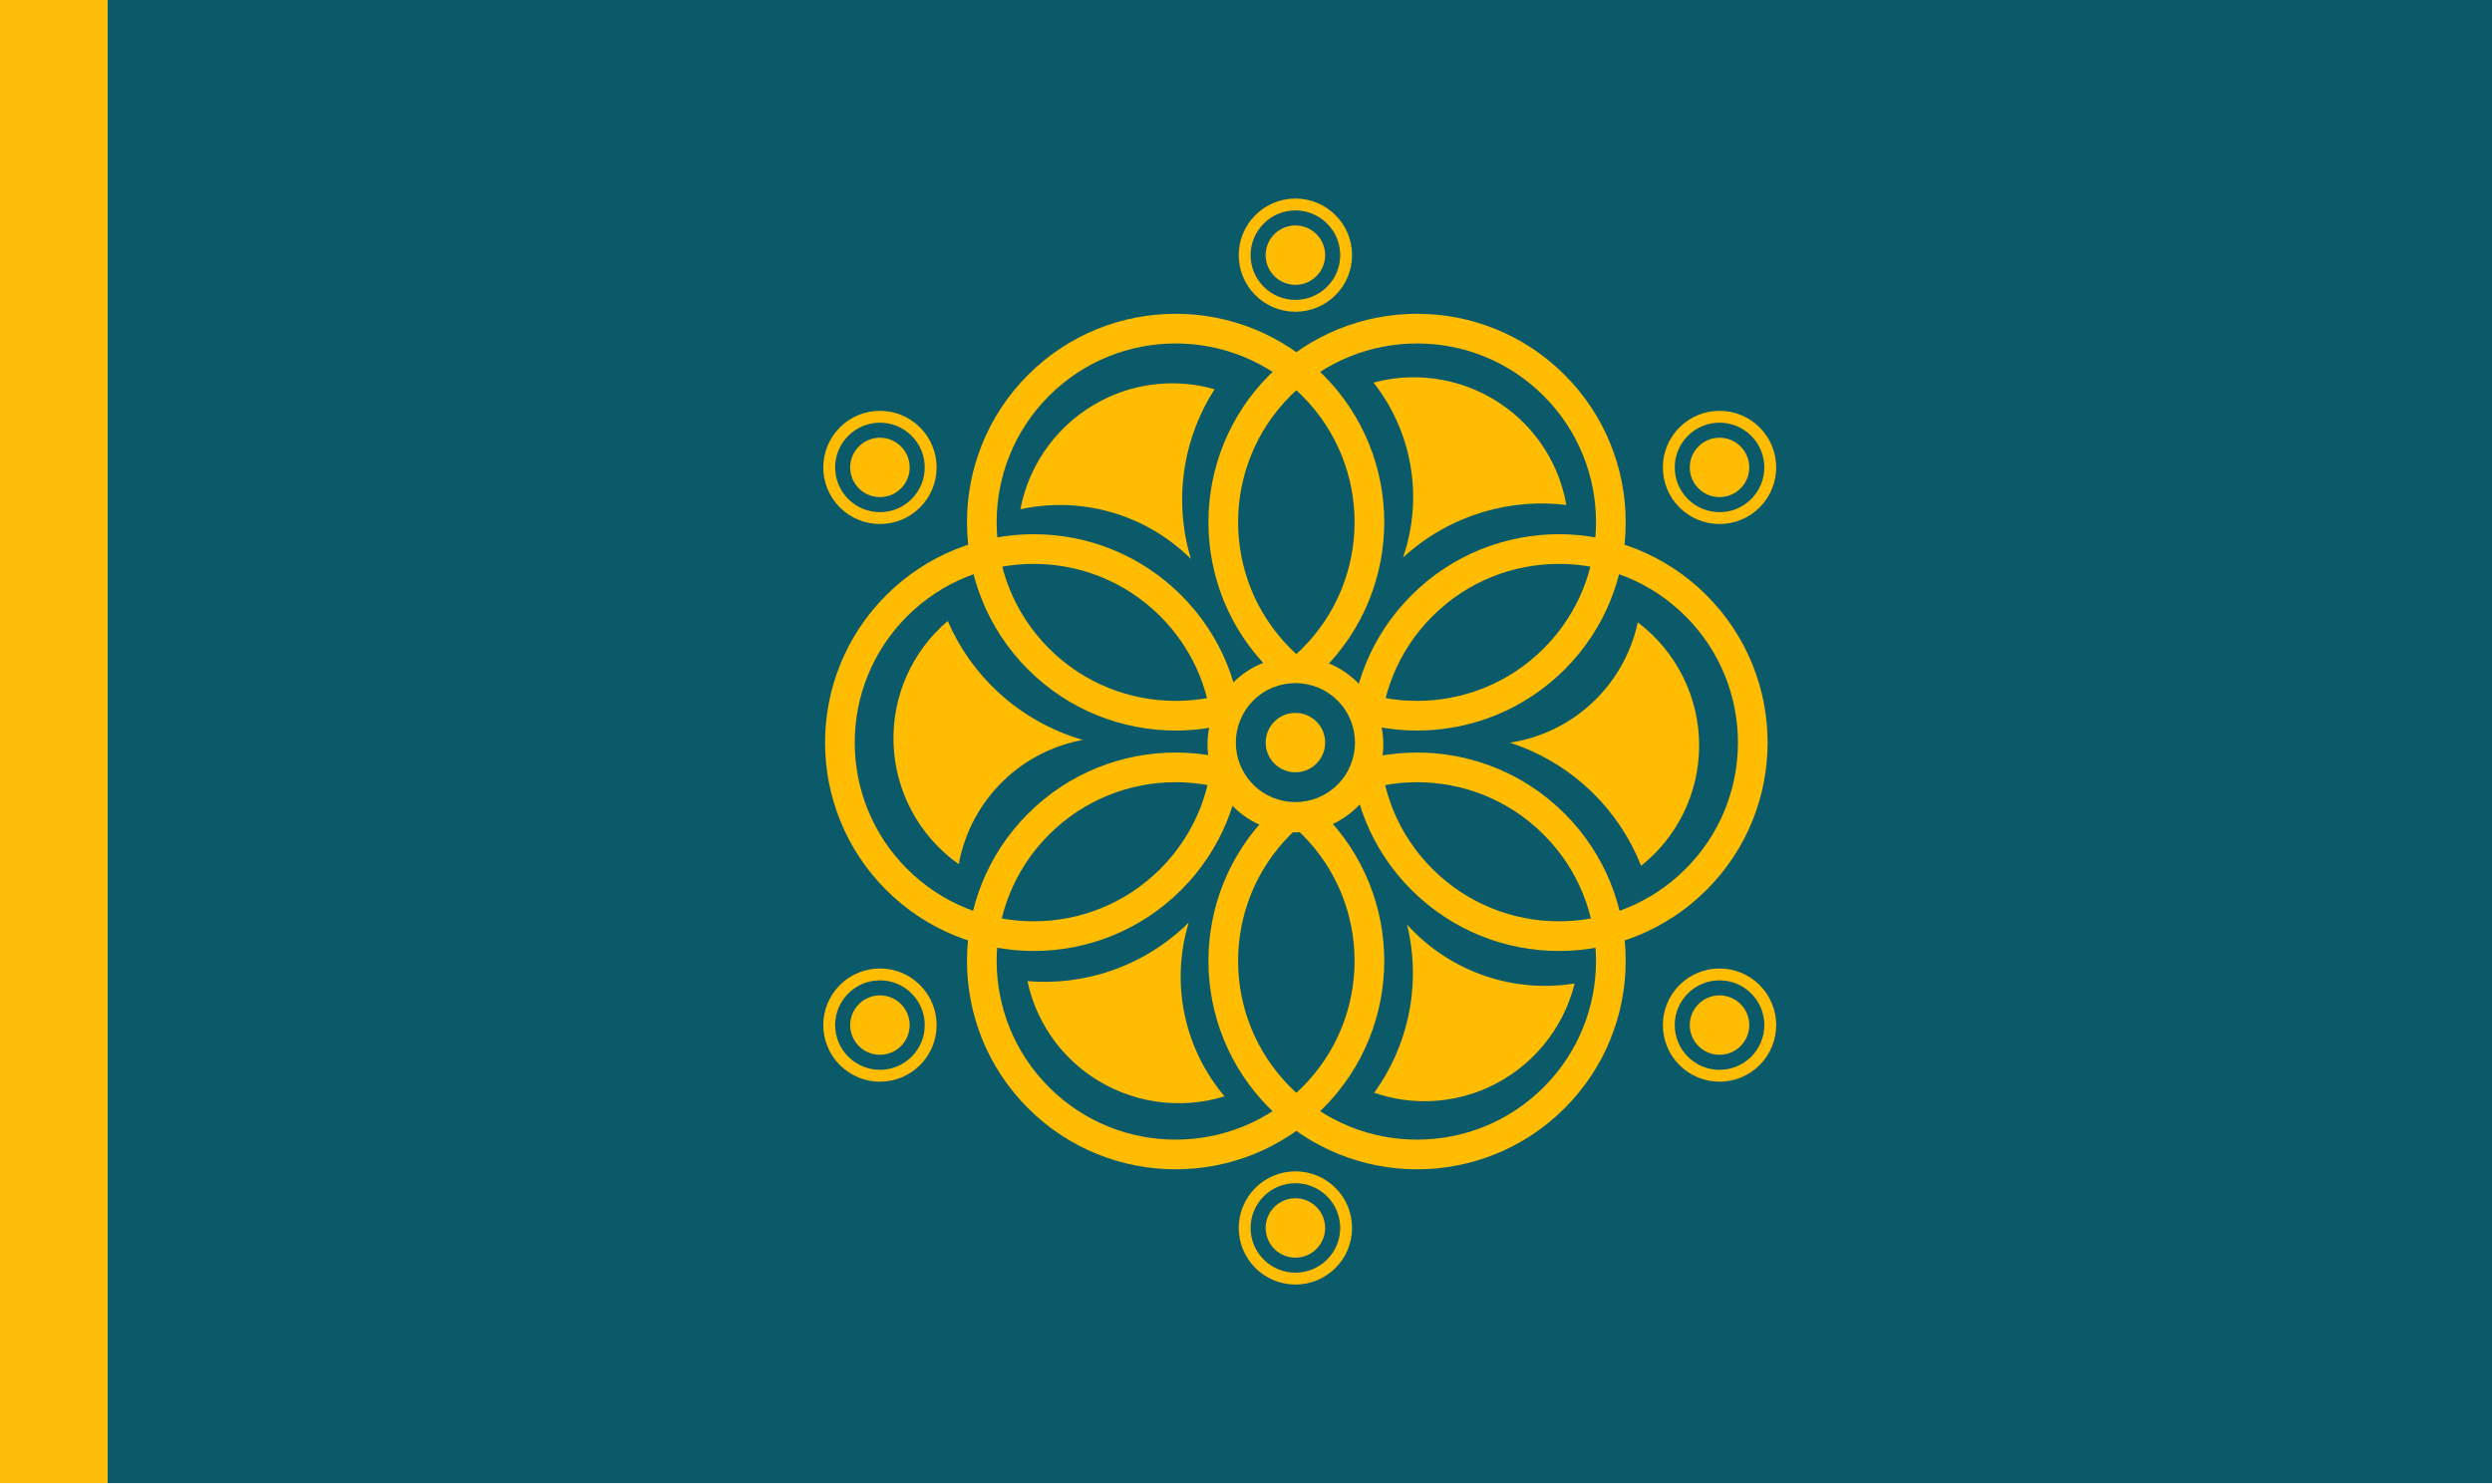
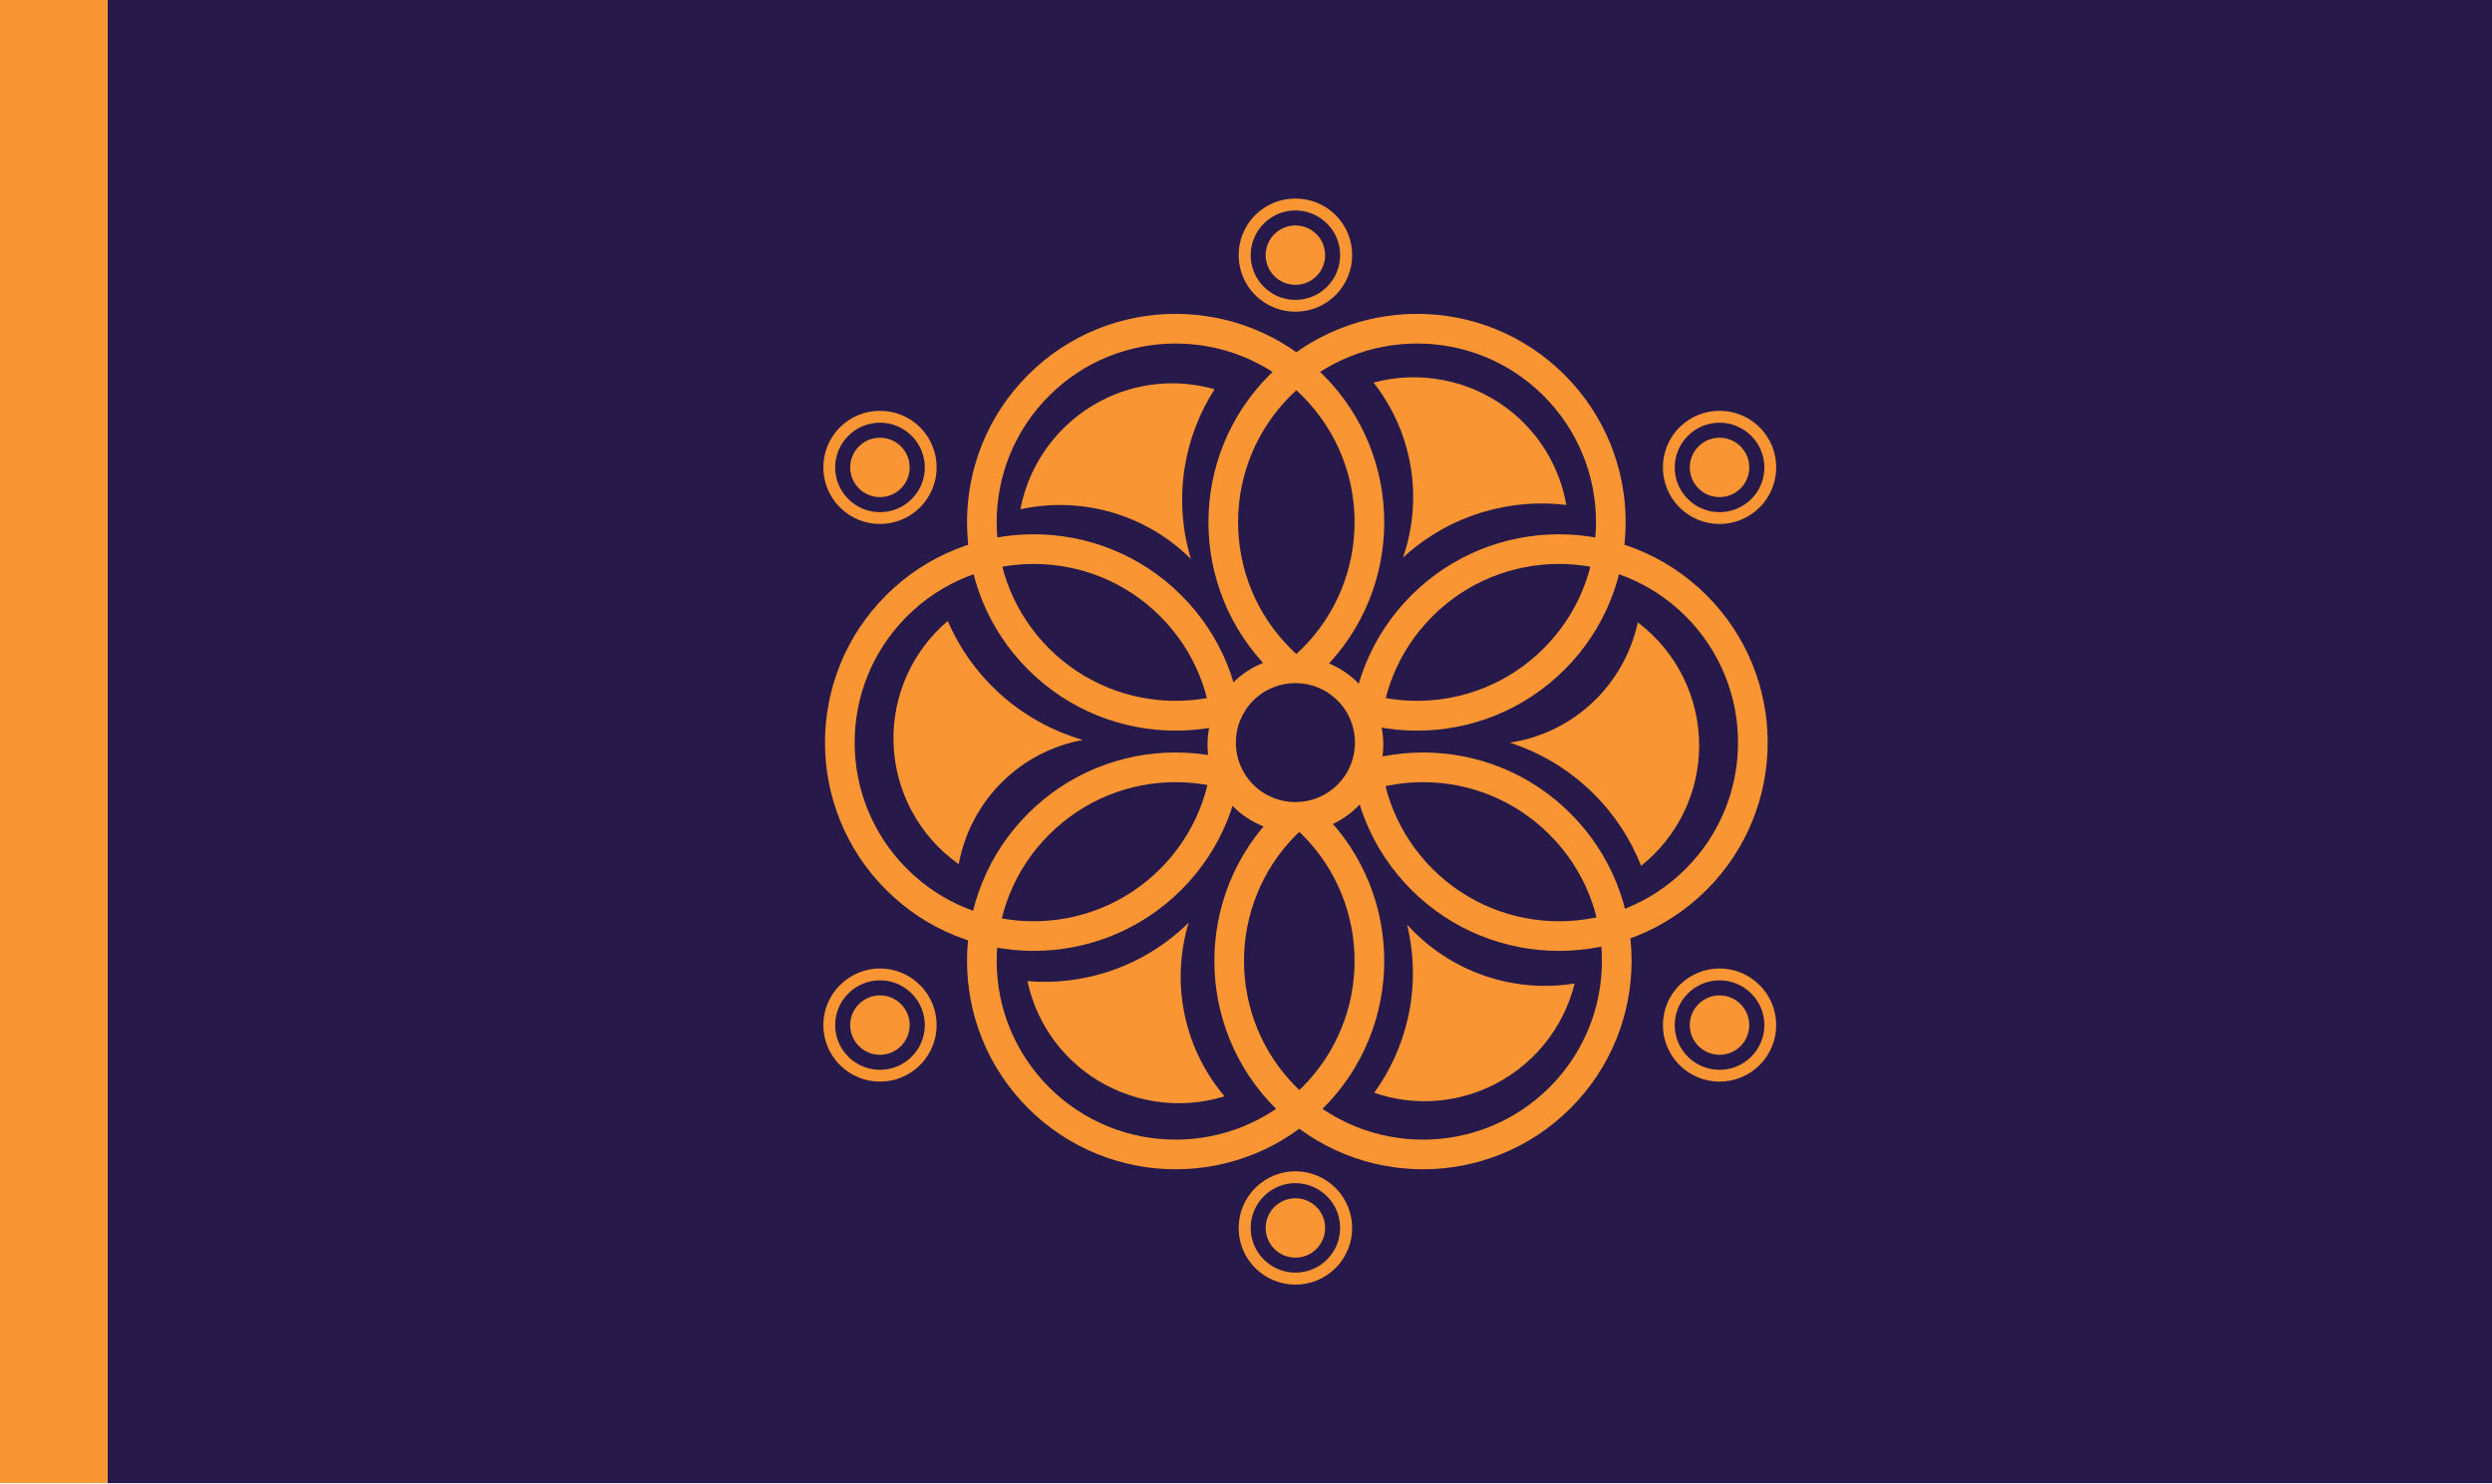
- <svg xmlns="http://www.w3.org/2000/svg" xmlns:xlink="http://www.w3.org/1999/xlink" height="100%" stroke-miterlimit="10" style="fill-rule:nonzero;clip-rule:evenodd;stroke-linecap:round;stroke-linejoin:round;" version="1.1" viewBox="0 0 420 250" width="100%" xml:space="preserve">
-   <defs>
-     <path d="M-0.086 250L18.113 250L18.113-7.99361e-15L-0.086-7.99361e-15L-0.086 250Z" id="Fill" />
-   </defs>
-   <clipPath id="ArtboardFrame">
-     <rect height="250" width="420" x="0" y="0" />
-   </clipPath>
-   <g clip-path="url(#ArtboardFrame)" id="Layer-1">
-     <g opacity="1">
-       <g opacity="1">
-         <path d="M18.113 250L420 250L420 3.32838e-14L18.113 3.32838e-14L18.113 250Z" fill="#0a5a6a" fill-rule="nonzero" opacity="1" stroke="none" />
-         <g opacity="1">
-           <use fill="#fcbc09" fill-rule="nonzero" opacity="1" stroke="none" xlink:href="#Fill" />
-           <clipPath clip-rule="nonzero" id="ClipPath">
-             <use xlink:href="#Fill" />
-           </clipPath>
-           <g clip-path="url(#ClipPath)">
-             <path d="M0.952 248.907L17.076 248.907L17.076 1.093L0.952 1.093L0.952 248.907Z" fill="#fcbc09" fill-rule="nonzero" opacity="1" stroke="none" />
-           </g>
-         </g>
-         <g opacity="1">
-           <clipPath clip-rule="nonzero" id="ClipPath_2">
-             <path d="M161.627 198.449L234.649 198.449L234.649 125.508L161.627 125.508L161.627 198.449Z" />
-           </clipPath>
-           <g clip-path="url(#ClipPath_2)">
-             <path d="M221.233 138.909C233.988 151.65 233.988 172.307 221.233 185.048C208.478 197.79 187.798 197.79 175.043 185.048C162.287 172.307 162.287 151.65 175.043 138.909C187.798 126.168 208.478 126.168 221.233 138.909Z" fill="none" opacity="1" stroke="#ffbc00" stroke-linecap="butt" stroke-linejoin="miter" stroke-width="5" />
-           </g>
-         </g>
-         <g opacity="1">
-           <clipPath clip-rule="nonzero" id="ClipPath_3">
-             <path d="M202.319 198.449L275.341 198.449L275.341 125.508L202.319 125.508L202.319 198.449Z" />
-           </clipPath>
-           <g clip-path="url(#ClipPath_3)">
-             <path d="M261.925 138.909C274.68 151.65 274.68 172.307 261.925 185.048C249.17 197.79 228.49 197.79 215.735 185.048C202.98 172.307 202.98 151.65 215.735 138.909C228.49 126.168 249.17 126.168 261.925 138.909Z" fill="none" opacity="1" stroke="#ffbc00" stroke-linecap="butt" stroke-linejoin="miter" stroke-width="5" />
-           </g>
-         </g>
-         <g opacity="1">
-           <clipPath clip-rule="nonzero" id="ClipPath_4">
-             <path d="M161.627 124.492L234.649 124.492L234.649 51.551L161.627 51.551L161.627 124.492Z" />
-           </clipPath>
-           <g clip-path="url(#ClipPath_4)">
-             <path d="M221.233 64.951C233.988 77.693 233.988 98.35 221.233 111.091C208.478 123.832 187.798 123.832 175.043 111.091C162.287 98.35 162.287 77.693 175.043 64.951C187.798 52.21 208.478 52.21 221.233 64.951Z" fill="none" opacity="1" stroke="#ffbc00" stroke-linecap="butt" stroke-linejoin="miter" stroke-width="5" />
-           </g>
-         </g>
-         <g opacity="1">
-           <clipPath clip-rule="nonzero" id="ClipPath_5">
-             <path d="M202.319 124.492L275.341 124.492L275.341 51.551L202.319 51.551L202.319 124.492Z" />
-           </clipPath>
-           <g clip-path="url(#ClipPath_5)">
-             <path d="M261.925 64.951C274.68 77.693 274.68 98.35 261.925 111.091C249.17 123.832 228.49 123.832 215.735 111.091C202.98 98.35 202.98 77.693 215.735 64.951C228.49 52.21 249.17 52.21 261.925 64.951Z" fill="none" opacity="1" stroke="#ffbc00" stroke-linecap="butt" stroke-linejoin="miter" stroke-width="5" />
-           </g>
-         </g>
-         <g opacity="1">
-           <clipPath clip-rule="nonzero" id="ClipPath_6">
-             <path d="M226.24 161.647L299.261 161.647L299.261 88.706L226.24 88.706L226.24 161.647Z" />
-           </clipPath>
-           <g clip-path="url(#ClipPath_6)">
-             <path d="M285.846 102.107C298.601 114.848 298.601 135.505 285.846 148.246C273.091 160.987 252.41 160.987 239.655 148.246C226.9 135.505 226.9 114.848 239.655 102.107C252.41 89.365 273.091 89.365 285.846 102.107Z" fill="none" opacity="1" stroke="#ffbc00" stroke-linecap="butt" stroke-linejoin="miter" stroke-width="5" />
-           </g>
-         </g>
-         <g opacity="1">
-           <clipPath clip-rule="nonzero" id="ClipPath_7">
-             <path d="M137.706 161.647L210.728 161.647L210.728 88.706L137.706 88.706L137.706 161.647Z" />
-           </clipPath>
-           <g clip-path="url(#ClipPath_7)">
-             <path d="M197.313 102.107C210.068 114.848 210.068 135.505 197.313 148.246C184.557 160.987 163.877 160.987 151.122 148.246C138.367 135.505 138.367 114.848 151.122 102.107C163.877 89.365 184.557 89.365 197.313 102.107Z" fill="none" opacity="1" stroke="#ffbc00" stroke-linecap="butt" stroke-linejoin="miter" stroke-width="5" />
-           </g>
-         </g>
-         <g opacity="1">
-           <clipPath clip-rule="nonzero" id="ClipPath_8">
-             <path d="M172.068 187.065L207.488 187.065L207.488 154.411L172.068 154.411L172.068 187.065Z" />
-           </clipPath>
-           <g clip-path="url(#ClipPath_8)">
-             <path d="M173.168 165.386C174.542 171.866 178.347 177.572 183.803 181.335C190.402 185.885 198.724 187.165 206.388 184.808C203.099 180.924 200.809 176.296 199.718 171.328C198.567 166.088 198.783 160.642 200.348 155.51C196.546 159.275 191.92 162.105 186.834 163.778C182.434 165.226 177.786 165.773 173.168 165.386Z" fill="#ffbc00" fill-rule="nonzero" opacity="1" stroke="none" />
-           </g>
-         </g>
-         <g opacity="1">
-           <clipPath clip-rule="nonzero" id="ClipPath_9">
-             <path d="M221.626 179.491L239.881 149.171L267.894 166.002L249.64 196.32L221.626 179.491Z" />
-           </clipPath>
-           <g clip-path="url(#ClipPath_9)">
-             <clipPath clip-rule="nonzero" id="ClipPath_10">
-               <path d="M-1879.59 2676.86L1574.96 2676.86L1574.96-48.828L-1879.59-48.828L-1879.59 2676.86Z" />
-             </clipPath>
-             <g clip-path="url(#ClipPath_10)">
-               <path d="M231.609 184.206C237.874 186.369 244.732 186.054 250.771 183.323C258.076 180.02 263.463 173.554 265.391 165.78C260.364 166.594 255.214 166.169 250.389 164.542C245.301 162.827 240.739 159.833 237.144 155.85C238.414 161.045 238.457 166.464 237.272 171.679C236.247 176.192 234.32 180.452 231.609 184.206Z" fill="#ffbc00" fill-rule="nonzero" opacity="1" stroke="none" />
-             </g>
-           </g>
-         </g>
-         <g opacity="1">
-           <clipPath clip-rule="nonzero" id="ClipPath_11">
-             <path d="M264.68 96.122L229.284 94.826L230.483 62.194L265.877 63.491L264.68 96.122Z" />
-           </clipPath>
-           <g clip-path="url(#ClipPath_11)">
-             <clipPath clip-rule="nonzero" id="ClipPath_12">
-               <path d="M-1879.59 2676.86L1574.96 2676.86L1574.96-48.828L-1879.59-48.828L-1879.59 2676.86Z" />
-             </clipPath>
-             <g clip-path="url(#ClipPath_12)">
-               <path d="M263.983 85.115C262.848 78.59 259.255 72.748 253.941 68.788C247.514 63.999 239.244 62.414 231.499 64.49C234.643 68.492 236.761 73.2 237.67 78.206C238.628 83.483 238.211 88.919 236.459 93.989C240.397 90.367 245.124 87.707 250.267 86.222C254.718 84.935 259.383 84.559 263.983 85.115Z" fill="#ffbc00" fill-rule="nonzero" opacity="1" stroke="none" />
-             </g>
-           </g>
-         </g>
-         <g opacity="1">
-           <clipPath clip-rule="nonzero" id="ClipPath_13">
-             <path d="M214.927 69.777L198.35 101.043L169.462 85.76L186.039 54.495L214.927 69.777Z" />
-           </clipPath>
-           <g clip-path="url(#ClipPath_13)">
-             <clipPath clip-rule="nonzero" id="ClipPath_14">
-               <path d="M-1879.59 2676.86L1574.96 2676.86L1574.96-48.828L-1879.59-48.828L-1879.59 2676.86Z" />
-             </clipPath>
-             <g clip-path="url(#ClipPath_14)">
-               <path d="M204.704 65.611C198.329 63.791 191.499 64.48 185.618 67.535C178.503 71.231 173.475 77.978 171.974 85.846C176.949 84.761 182.115 84.905 187.022 86.267C192.196 87.703 196.913 90.444 200.72 94.226C199.169 89.108 198.831 83.7 199.73 78.427C200.509 73.865 202.2 69.506 204.704 65.611Z" fill="#ffbc00" fill-rule="nonzero" opacity="1" stroke="none" />
-             </g>
-           </g>
-         </g>
-         <path d="M207.854 115.045C202.072 120.824 202.069 130.189 207.854 135.971C213.639 141.746 223.018 141.75 228.803 135.971C234.585 130.193 234.588 120.824 228.803 115.045C223.018 109.27 213.639 109.267 207.854 115.045Z" fill="#ffbc00" fill-rule="nonzero" opacity="1" stroke="none" />
-         <path d="M211.228 118.084C207.308 122.001 207.306 128.35 211.228 132.269C215.149 136.184 221.507 136.186 225.428 132.269C229.347 128.352 229.35 122.001 225.428 118.084C221.507 114.169 215.149 114.167 211.228 118.084Z" fill="#0a5a6a" fill-rule="nonzero" opacity="1" stroke="none" />
-         <g opacity="1">
-           <clipPath clip-rule="nonzero" id="ClipPath_15">
-             <path d="M212.215 131.282L224.44 131.282L224.44 119.071L212.215 119.071L212.215 131.282Z" />
-           </clipPath>
-           <g clip-path="url(#ClipPath_15)">
-             <path d="M214.783 121.635C212.827 123.591 212.826 126.76 214.783 128.717C216.741 130.671 219.915 130.672 221.873 128.717C223.829 126.761 223.83 123.591 221.873 121.635C219.915 119.681 216.741 119.68 214.783 121.635Z" fill="#ffbc00" fill-rule="nonzero" opacity="1" stroke="none" />
-           </g>
-         </g>
-         <g opacity="1">
-           <clipPath clip-rule="nonzero" id="ClipPath_16">
-             <path d="M269.663 151.564L249.883 119.927L277.841 102.486L297.622 134.123L269.663 151.564Z" />
-           </clipPath>
-           <g clip-path="url(#ClipPath_16)">
-             <clipPath clip-rule="nonzero" id="ClipPath_17">
-               <path d="M-1879.59 2676.86L1574.96 2676.86L1574.96-48.828L-1879.59-48.828L-1879.59 2676.86Z" />
-             </clipPath>
-             <g clip-path="url(#ClipPath_17)">
-               <path d="M276.593 145.947C282.722 141.068 286.317 133.685 286.374 125.856C286.435 117.633 282.6 109.867 276.032 104.911C274.887 110.247 272.092 115.088 268.044 118.752C264.251 122.185 259.529 124.424 254.47 125.19C259.728 126.892 264.517 129.794 268.457 133.666C271.999 137.146 274.77 141.33 276.593 145.947Z" fill="#ffbc00" fill-rule="nonzero" opacity="1" stroke="none" />
-             </g>
-           </g>
-         </g>
-         <g opacity="1">
-           <clipPath clip-rule="nonzero" id="ClipPath_18">
-             <path d="M166.478 98.843L187.248 129.841L159.855 148.155L139.086 117.158L166.478 98.843Z" />
-           </clipPath>
-           <g clip-path="url(#ClipPath_18)">
-             <clipPath clip-rule="nonzero" id="ClipPath_19">
-               <path d="M-1879.59 2676.86L1574.96 2676.86L1574.96-48.828L-1879.59-48.828L-1879.59 2676.86Z" />
-             </clipPath>
-             <g clip-path="url(#ClipPath_19)">
-               <path d="M159.731 104.677C153.758 109.747 150.398 117.24 150.587 125.066C150.787 133.287 154.865 140.929 161.587 145.676C162.564 140.306 165.203 135.379 169.134 131.589C172.816 128.038 177.464 125.652 182.498 124.726C177.188 123.191 172.309 120.441 168.249 116.695C164.6 113.328 161.697 109.234 159.731 104.677Z" fill="#ffbc00" fill-rule="nonzero" opacity="1" stroke="none" />
-             </g>
-           </g>
-         </g>
-         <g opacity="1">
-           <clipPath clip-rule="nonzero" id="ClipPath_20">
-             <path d="M279.059 89.53L300.558 89.53L300.558 68.055L279.059 68.055L279.059 89.53Z" />
-           </clipPath>
-           <g clip-path="url(#ClipPath_20)">
-             <path d="M283.763 72.753C280.426 76.088 280.423 81.494 283.763 84.831C287.102 88.165 292.514 88.167 295.854 84.831C299.192 81.496 299.195 76.09 295.854 72.753C292.516 69.419 287.104 69.416 283.763 72.753Z" fill="none" opacity="1" stroke="#ffbc00" stroke-linecap="butt" stroke-linejoin="miter" stroke-width="2" />
-           </g>
-         </g>
-         <g opacity="1">
-           <clipPath clip-rule="nonzero" id="ClipPath_21">
-             <path d="M283.696 84.897L295.92 84.897L295.92 72.686L283.696 72.686L283.696 84.897Z" />
-           </clipPath>
-           <g clip-path="url(#ClipPath_21)">
-             <path d="M286.264 75.251C284.308 77.207 284.307 80.376 286.264 82.332C288.222 84.286 291.395 84.287 293.352 82.332C295.31 80.377 295.311 77.207 293.352 75.251C291.396 73.297 288.222 73.296 286.264 75.251Z" fill="#ffbc00" fill-rule="nonzero" opacity="1" stroke="none" />
-           </g>
-         </g>
-         <g opacity="1">
-           <clipPath clip-rule="nonzero" id="ClipPath_22">
-             <path d="M137.556 183.532L159.054 183.532L159.054 162.056L137.556 162.056L137.556 183.532Z" />
-           </clipPath>
-           <g clip-path="url(#ClipPath_22)">
-             <path d="M142.26 166.755C138.922 170.09 138.92 175.496 142.26 178.833C145.598 182.167 151.011 182.169 154.351 178.833C157.689 175.498 157.691 170.092 154.351 166.755C151.012 163.421 145.6 163.419 142.26 166.755Z" fill="none" opacity="1" stroke="#ffbc00" stroke-linecap="butt" stroke-linejoin="miter" stroke-width="2" />
-           </g>
-         </g>
-         <g opacity="1">
-           <clipPath clip-rule="nonzero" id="ClipPath_23">
-             <path d="M142.192 178.9L154.417 178.9L154.417 166.689L142.192 166.689L142.192 178.9Z" />
-           </clipPath>
-           <g clip-path="url(#ClipPath_23)">
-             <path d="M144.761 169.255C142.803 171.209 142.802 174.379 144.761 176.335C146.717 178.289 149.89 178.29 151.849 176.335C153.805 174.379 153.806 171.21 151.849 169.255C149.891 167.299 146.718 167.298 144.761 169.255Z" fill="#ffbc00" fill-rule="nonzero" opacity="1" stroke="none" />
-           </g>
-         </g>
-         <g opacity="1">
-           <path d="M144.76 75.252C142.802 77.207 142.801 80.377 144.76 82.332C146.716 84.287 149.889 84.288 151.848 82.332C153.805 80.378 153.806 77.207 151.848 75.252C149.89 73.298 146.718 73.296 144.76 75.252Z" fill="#ffbc00" fill-rule="nonzero" opacity="1" stroke="none" />
-           <path d="M142.259 72.754C138.921 76.088 138.919 81.495 142.259 84.831C145.598 88.165 151.01 88.168 154.35 84.831C157.688 81.496 157.69 76.09 154.35 72.754C151.012 69.419 145.599 69.417 142.259 72.754Z" fill="none" opacity="1" stroke="#ffbc00" stroke-linecap="butt" stroke-linejoin="miter" stroke-width="2" />
-         </g>
-         <g opacity="1">
-           <path d="M212.282 36.971C208.944 40.306 208.942 45.713 212.282 49.049C215.621 52.383 221.033 52.386 224.373 49.049C227.711 45.714 227.713 40.308 224.373 36.971C221.035 33.637 215.622 33.635 212.282 36.971Z" fill="none" opacity="1" stroke="#ffbc00" stroke-linecap="butt" stroke-linejoin="miter" stroke-width="2" />
-           <path d="M214.783 39.47C212.825 41.425 212.824 44.595 214.783 46.55C216.74 48.505 219.914 48.506 221.871 46.55C223.828 44.596 223.829 41.425 221.871 39.47C219.914 37.515 216.741 37.514 214.783 39.47Z" fill="#ffbc00" fill-rule="nonzero" opacity="1" stroke="none" />
-         </g>
-         <g opacity="1">
-           <path d="M286.264 169.255C284.306 171.21 284.305 174.38 286.264 176.336C288.221 178.29 291.393 178.291 293.352 176.336C295.309 174.38 295.31 171.211 293.352 169.255C291.395 167.3 288.222 167.299 286.264 169.255Z" fill="#ffbc00" fill-rule="nonzero" opacity="1" stroke="none" />
-           <path d="M283.763 166.756C280.425 170.091 280.423 175.497 283.763 178.834C287.102 182.168 292.514 182.17 295.854 178.834C299.192 175.499 299.194 170.092 295.854 166.756C292.516 163.422 287.104 163.419 283.763 166.756Z" fill="none" opacity="1" stroke="#ffbc00" stroke-linecap="butt" stroke-linejoin="miter" stroke-width="2" />
-         </g>
-         <g opacity="1">
-           <path d="M214.783 203.45C212.825 205.404 212.824 208.575 214.783 210.53C216.739 212.485 219.912 212.486 221.871 210.53C223.828 208.575 223.829 205.406 221.871 203.45C219.913 201.495 216.741 201.493 214.783 203.45Z" fill="#ffbc00" fill-rule="nonzero" opacity="1" stroke="none" />
-           <path d="M212.282 200.951C208.944 204.286 208.942 209.692 212.282 213.028C215.621 216.363 221.033 216.365 224.373 213.028C227.711 209.694 227.713 204.287 224.373 200.951C221.035 197.617 215.622 197.614 212.282 200.951Z" fill="none" opacity="1" stroke="#ffbc00" stroke-linecap="butt" stroke-linejoin="miter" stroke-width="2" />
-         </g>
-       </g>
+ <svg xmlns="http://www.w3.org/2000/svg" width="420" height="250" viewBox="0 0 420 250">
+   <g id="Layer-1">
+     <g id="Group">
+       <path id="Path" fill="#271949" stroke="none" d="M 18.113 250 L 420 250 L 420 0 L 18.113 0 L 18.113 250 Z" />
+       <path id="path1" fill="#f99633" stroke="none" d="M 214.783 203.45 C 212.825 205.404 212.824 208.575 214.783 210.53 C 216.739 212.485 219.912 212.486 221.871 210.53 C 223.828 208.575 223.829 205.406 221.871 203.45 C 219.913 201.495 216.741 201.493 214.783 203.45 Z" />
+       <path id="path2" fill="#f99633" stroke="none" d="M 218.312 197.438 C 215.869 197.437 213.427 198.387 211.562 200.25 C 207.833 203.976 207.832 210.024 211.562 213.75 C 215.292 217.475 221.364 217.476 225.094 213.75 C 228.823 210.024 228.824 203.976 225.094 200.25 C 223.229 198.388 220.756 197.438 218.312 197.438 Z M 218.312 199.438 C 220.245 199.438 222.182 200.184 223.656 201.656 C 226.604 204.601 226.604 209.367 223.656 212.312 C 220.707 215.258 215.949 215.258 213 212.312 C 210.052 209.368 210.052 204.601 213 201.656 C 214.474 200.183 216.38 199.437 218.312 199.438 Z" />
+       <path id="path3" fill="#f99633" stroke="none" d="M 286.264 169.255 C 284.306 171.21 284.305 174.38 286.264 176.336 C 288.221 178.29 291.393 178.291 293.352 176.336 C 295.309 174.38 295.31 171.211 293.352 169.255 C 291.395 167.3 288.222 167.299 286.264 169.255 Z" />
+       <path id="path4" fill="#f99633" stroke="none" d="M 289.812 163.25 C 287.369 163.25 284.927 164.2 283.062 166.062 C 279.333 169.789 279.332 175.805 283.062 179.531 C 286.792 183.256 292.833 183.257 296.562 179.531 C 300.292 175.805 300.293 169.789 296.562 166.062 C 294.698 164.2 292.256 163.25 289.812 163.25 Z M 289.812 165.25 C 291.745 165.25 293.682 165.996 295.156 167.469 C 298.104 170.414 298.104 175.18 295.156 178.125 C 292.207 181.071 287.418 181.07 284.469 178.125 C 281.52 175.18 281.521 170.414 284.469 167.469 C 285.943 165.996 287.88 165.25 289.812 165.25 Z" />
+       <path id="path5" fill="#f99633" stroke="none" d="M 218.312 33.469 C 215.869 33.469 213.427 34.387 211.562 36.25 C 207.833 39.976 207.832 46.024 211.562 49.75 C 215.292 53.475 221.364 53.476 225.094 49.75 C 228.823 46.024 228.824 39.976 225.094 36.25 C 223.229 34.387 220.756 33.469 218.312 33.469 Z M 218.312 35.469 C 220.245 35.469 222.182 36.215 223.656 37.688 C 226.604 40.633 226.604 45.399 223.656 48.344 C 220.707 51.289 215.949 51.289 213 48.344 C 210.052 45.399 210.052 40.633 213 37.688 C 214.474 36.215 216.38 35.469 218.312 35.469 Z" />
+       <path id="path6" fill="#f99633" stroke="none" d="M 214.783 39.47 C 212.825 41.425 212.824 44.595 214.783 46.55 C 216.74 48.505 219.914 48.506 221.871 46.55 C 223.828 44.596 223.829 41.425 221.871 39.47 C 219.914 37.515 216.741 37.514 214.783 39.47 Z" />
+       <path id="path7" fill="#f99633" stroke="none" d="M 144.76 75.252 C 142.802 77.207 142.801 80.377 144.76 82.332 C 146.716 84.287 149.889 84.288 151.848 82.332 C 153.805 80.378 153.806 77.207 151.848 75.252 C 149.89 73.298 146.718 73.297 144.76 75.252 Z" />
+       <path id="path8" fill="#f99633" stroke="none" d="M 148.312 69.25 C 145.869 69.25 143.427 70.168 141.562 72.031 C 137.833 75.757 137.832 81.805 141.562 85.531 C 145.292 89.256 151.333 89.257 155.062 85.531 C 158.792 81.805 158.793 75.758 155.062 72.031 C 153.198 70.169 150.756 69.25 148.312 69.25 Z M 148.312 71.25 C 150.245 71.25 152.182 71.996 153.656 73.469 C 156.604 76.414 156.604 81.18 153.656 84.125 C 150.707 87.071 145.918 87.07 142.969 84.125 C 140.02 81.18 140.021 76.414 142.969 73.469 C 144.443 71.996 146.38 71.25 148.312 71.25 Z" />
+       <path id="path9" fill="#f99633" stroke="none" d="M 144.761 169.255 C 142.803 171.209 142.802 174.379 144.761 176.335 C 146.717 178.289 149.89 178.29 151.849 176.335 C 153.805 174.379 153.806 171.21 151.849 169.255 C 149.891 167.299 146.718 167.298 144.761 169.255 Z" />
+       <path id="path10" fill="#f99633" stroke="none" d="M 148.312 163.25 C 145.869 163.25 143.427 164.2 141.562 166.062 C 137.833 169.789 137.832 175.805 141.562 179.531 C 145.292 183.256 151.333 183.257 155.062 179.531 C 158.792 175.805 158.793 169.789 155.062 166.062 C 153.198 164.2 150.756 163.25 148.312 163.25 Z M 148.312 165.25 C 150.245 165.25 152.182 165.996 153.656 167.469 C 156.604 170.414 156.604 175.18 153.656 178.125 C 150.707 181.071 145.918 181.07 142.969 178.125 C 140.02 175.18 140.021 170.414 142.969 167.469 C 144.443 165.996 146.38 165.25 148.312 165.25 Z" />
+       <path id="path11" fill="#f99633" stroke="none" d="M 286.264 75.251 C 284.308 77.207 284.307 80.376 286.264 82.332 C 288.222 84.286 291.395 84.287 293.352 82.332 C 295.31 80.377 295.311 77.207 293.352 75.251 C 291.396 73.297 288.222 73.296 286.264 75.251 Z" />
+       <path id="path12" fill="#f99633" stroke="none" d="M 289.812 69.25 C 287.369 69.25 284.927 70.168 283.062 72.031 C 279.333 75.757 279.332 81.805 283.062 85.531 C 286.792 89.256 292.833 89.257 296.562 85.531 C 300.292 81.805 300.293 75.758 296.562 72.031 C 294.698 70.169 292.256 69.25 289.812 69.25 Z M 289.812 71.25 C 291.745 71.25 293.682 71.996 295.156 73.469 C 298.104 76.414 298.104 81.18 295.156 84.125 C 292.207 87.071 287.418 87.07 284.469 84.125 C 281.52 81.18 281.521 76.414 284.469 73.469 C 285.943 71.996 287.88 71.25 289.812 71.25 Z" />
+       <path id="path13" fill="#f99633" stroke="none" d="M 214.783 121.635 C 212.827 123.591 212.826 126.76 214.783 128.717 C 216.741 130.671 219.915 130.672 221.873 128.717 C 223.829 126.761 223.83 123.591 221.873 121.635 C 219.915 119.681 216.741 119.68 214.783 121.635 Z" />
+       <path id="path14" fill="#f99633" stroke="none" d="M 159.731 104.677 C 153.758 109.747 150.398 117.24 150.587 125.066 C 150.787 133.287 154.865 140.929 161.587 145.676 C 162.564 140.306 165.203 135.379 169.134 131.589 C 172.816 128.038 177.464 125.652 182.498 124.726 C 177.188 123.191 172.309 120.441 168.249 116.695 C 164.6 113.328 161.697 109.234 159.731 104.677 Z" />
+       <path id="path15" fill="#f99633" stroke="none" d="M 276.593 145.947 C 282.722 141.068 286.317 133.685 286.374 125.856 C 286.435 117.633 282.6 109.867 276.032 104.911 C 274.887 110.247 272.092 115.088 268.044 118.752 C 264.251 122.185 259.529 124.424 254.47 125.19 C 259.728 126.892 264.517 129.794 268.457 133.666 C 271.999 137.146 274.77 141.33 276.593 145.947 Z" />
+       <path id="path16" fill="#f99633" stroke="none" d="M 204.704 65.611 C 198.329 63.791 191.499 64.48 185.618 67.535 C 178.503 71.231 173.475 77.978 171.974 85.846 C 176.949 84.761 182.115 84.905 187.022 86.267 C 192.196 87.703 196.913 90.444 200.72 94.226 C 199.169 89.108 198.831 83.699 199.73 78.427 C 200.509 73.865 202.2 69.506 204.704 65.611 Z" />
+       <path id="path17" fill="#f99633" stroke="none" d="M 263.983 85.115 C 262.848 78.59 259.255 72.748 253.941 68.788 C 247.514 63.999 239.244 62.415 231.499 64.49 C 234.643 68.492 236.761 73.2 237.67 78.206 C 238.628 83.483 238.211 88.919 236.459 93.989 C 240.397 90.367 245.124 87.707 250.267 86.222 C 254.718 84.935 259.383 84.559 263.983 85.115 Z" />
+       <path id="path18" fill="#f99633" stroke="none" d="M 231.609 184.206 C 237.874 186.369 244.732 186.054 250.771 183.323 C 258.076 180.02 263.463 173.554 265.391 165.78 C 260.364 166.594 255.214 166.169 250.389 164.542 C 245.301 162.827 240.739 159.833 237.144 155.85 C 238.414 161.045 238.457 166.464 237.272 171.679 C 236.247 176.192 234.32 180.452 231.609 184.206 Z" />
+       <path id="path19" fill="#f99633" stroke="none" d="M 173.168 165.386 C 174.542 171.866 178.347 177.572 183.803 181.335 C 190.402 185.885 198.724 187.165 206.388 184.808 C 203.099 180.924 200.809 176.296 199.718 171.328 C 198.567 166.088 198.783 160.642 200.348 155.51 C 196.546 159.275 191.92 162.105 186.834 163.778 C 182.434 165.226 177.786 165.773 173.168 165.386 Z" />
+       <path id="path20" fill="#f99633" stroke="none" d="M 174.219 90.062 C 165.221 90.062 156.209 93.486 149.344 100.344 C 135.611 114.061 135.611 136.282 149.344 150 C 163.075 163.716 185.362 163.716 199.094 150 C 212.827 136.282 212.827 114.061 199.094 100.344 C 192.228 93.486 183.217 90.062 174.219 90.062 Z M 174.219 95.062 C 181.938 95.062 189.642 97.992 195.531 103.875 C 207.309 115.64 207.309 134.704 195.531 146.469 C 183.752 158.235 164.654 158.235 152.875 146.469 C 141.097 134.704 141.097 115.64 152.875 103.875 C 158.765 97.992 166.499 95.062 174.219 95.062 Z" />
+       <path id="path21" fill="#f99633" stroke="none" d="M 262.75 90.062 C 253.752 90.062 244.741 93.486 237.875 100.344 C 224.142 114.061 224.142 136.282 237.875 150 C 251.606 163.716 273.894 163.716 287.625 150 C 301.358 136.282 301.358 114.061 287.625 100.344 C 280.759 93.486 271.748 90.062 262.75 90.062 Z M 262.75 95.062 C 270.469 95.062 278.204 97.992 284.094 103.875 C 295.871 115.64 295.871 134.704 284.094 146.469 C 272.315 158.235 253.217 158.235 241.438 146.469 C 229.66 134.704 229.66 115.64 241.438 103.875 C 247.327 97.992 255.031 95.062 262.75 95.062 Z" />
+       <path id="path22" fill="#f99633" stroke="none" d="M 238.844 52.906 C 229.846 52.906 220.834 56.329 213.969 63.188 C 200.236 76.905 200.236 99.157 213.969 112.875 C 227.7 126.591 249.956 126.591 263.688 112.875 C 277.42 99.157 277.42 76.905 263.688 63.188 C 256.822 56.329 247.842 52.906 238.844 52.906 Z M 238.844 57.906 C 246.563 57.906 254.267 60.836 260.156 66.719 C 271.934 78.483 271.934 97.548 260.156 109.312 C 248.377 121.079 229.279 121.079 217.5 109.312 C 205.722 97.548 205.722 78.483 217.5 66.719 C 223.39 60.836 231.124 57.906 238.844 57.906 Z" />
+       <path id="path23" fill="#f99633" stroke="none" d="M 198.125 52.906 C 189.127 52.906 180.147 56.329 173.281 63.188 C 159.548 76.905 159.548 99.157 173.281 112.875 C 187.012 126.591 209.269 126.591 223 112.875 C 236.733 99.157 236.733 76.905 223 63.188 C 216.134 56.329 207.123 52.906 198.125 52.906 Z M 198.125 57.906 C 205.844 57.906 213.579 60.836 219.469 66.719 C 231.246 78.483 231.246 97.548 219.469 109.312 C 207.69 121.079 188.592 121.079 176.812 109.312 C 165.035 97.548 165.035 78.483 176.812 66.719 C 182.702 60.836 190.406 57.906 198.125 57.906 Z" />
+       <path id="path24" fill="#f99633" stroke="none" d="M 239.844 126.844 C 230.846 126.844 221.834 130.267 214.969 137.125 C 201.236 150.843 201.236 173.095 214.969 186.812 C 228.7 200.529 250.956 200.529 264.688 186.812 C 278.42 173.095 278.42 150.843 264.688 137.125 C 257.822 130.267 248.842 126.844 239.844 126.844 Z M 239.844 131.844 C 247.563 131.844 255.267 134.804 261.156 140.688 C 272.934 152.452 272.934 171.517 261.156 183.281 C 249.377 195.047 230.279 195.047 218.5 183.281 C 206.722 171.517 206.722 152.452 218.5 140.688 C 224.39 134.804 232.124 131.844 239.844 131.844 Z" />
+       <path id="path25" fill="#f99633" stroke="none" d="M 198.125 126.844 C 189.127 126.844 180.147 130.267 173.281 137.125 C 159.548 150.843 159.548 173.095 173.281 186.812 C 187.012 200.529 209.269 200.529 223 186.812 C 236.733 173.095 236.733 150.843 223 137.125 C 216.134 130.267 207.123 126.844 198.125 126.844 Z M 198.125 131.844 C 205.844 131.844 213.579 134.804 219.469 140.688 C 231.246 152.452 231.246 171.517 219.469 183.281 C 207.69 195.047 188.592 195.047 176.812 183.281 C 165.035 171.517 165.035 152.452 176.812 140.688 C 182.702 134.804 190.406 131.844 198.125 131.844 Z" />
+       <path id="path26" fill="#f99633" stroke="none" d="M 207.854 115.045 C 202.072 120.824 202.069 130.189 207.854 135.971 C 213.639 141.746 223.018 141.75 228.803 135.971 C 234.585 130.193 234.588 120.824 228.803 115.045 C 223.018 109.27 213.639 109.267 207.854 115.045 Z" />
+       <path id="path27" fill="#271949" stroke="none" d="M 211.228 118.084 C 207.308 122.001 207.306 128.35 211.228 132.269 C 215.149 136.184 221.507 136.186 225.428 132.269 C 229.347 128.352 229.35 122.001 225.428 118.084 C 221.507 114.169 215.149 114.167 211.228 118.084 Z" />
+       <path id="path28" fill="#f99633" stroke="none" d="M -0.086 250 L 18.113 250 L 18.113 0 L -0.086 0 L -0.086 250 Z" />
    </g>
  </g>
</svg>
